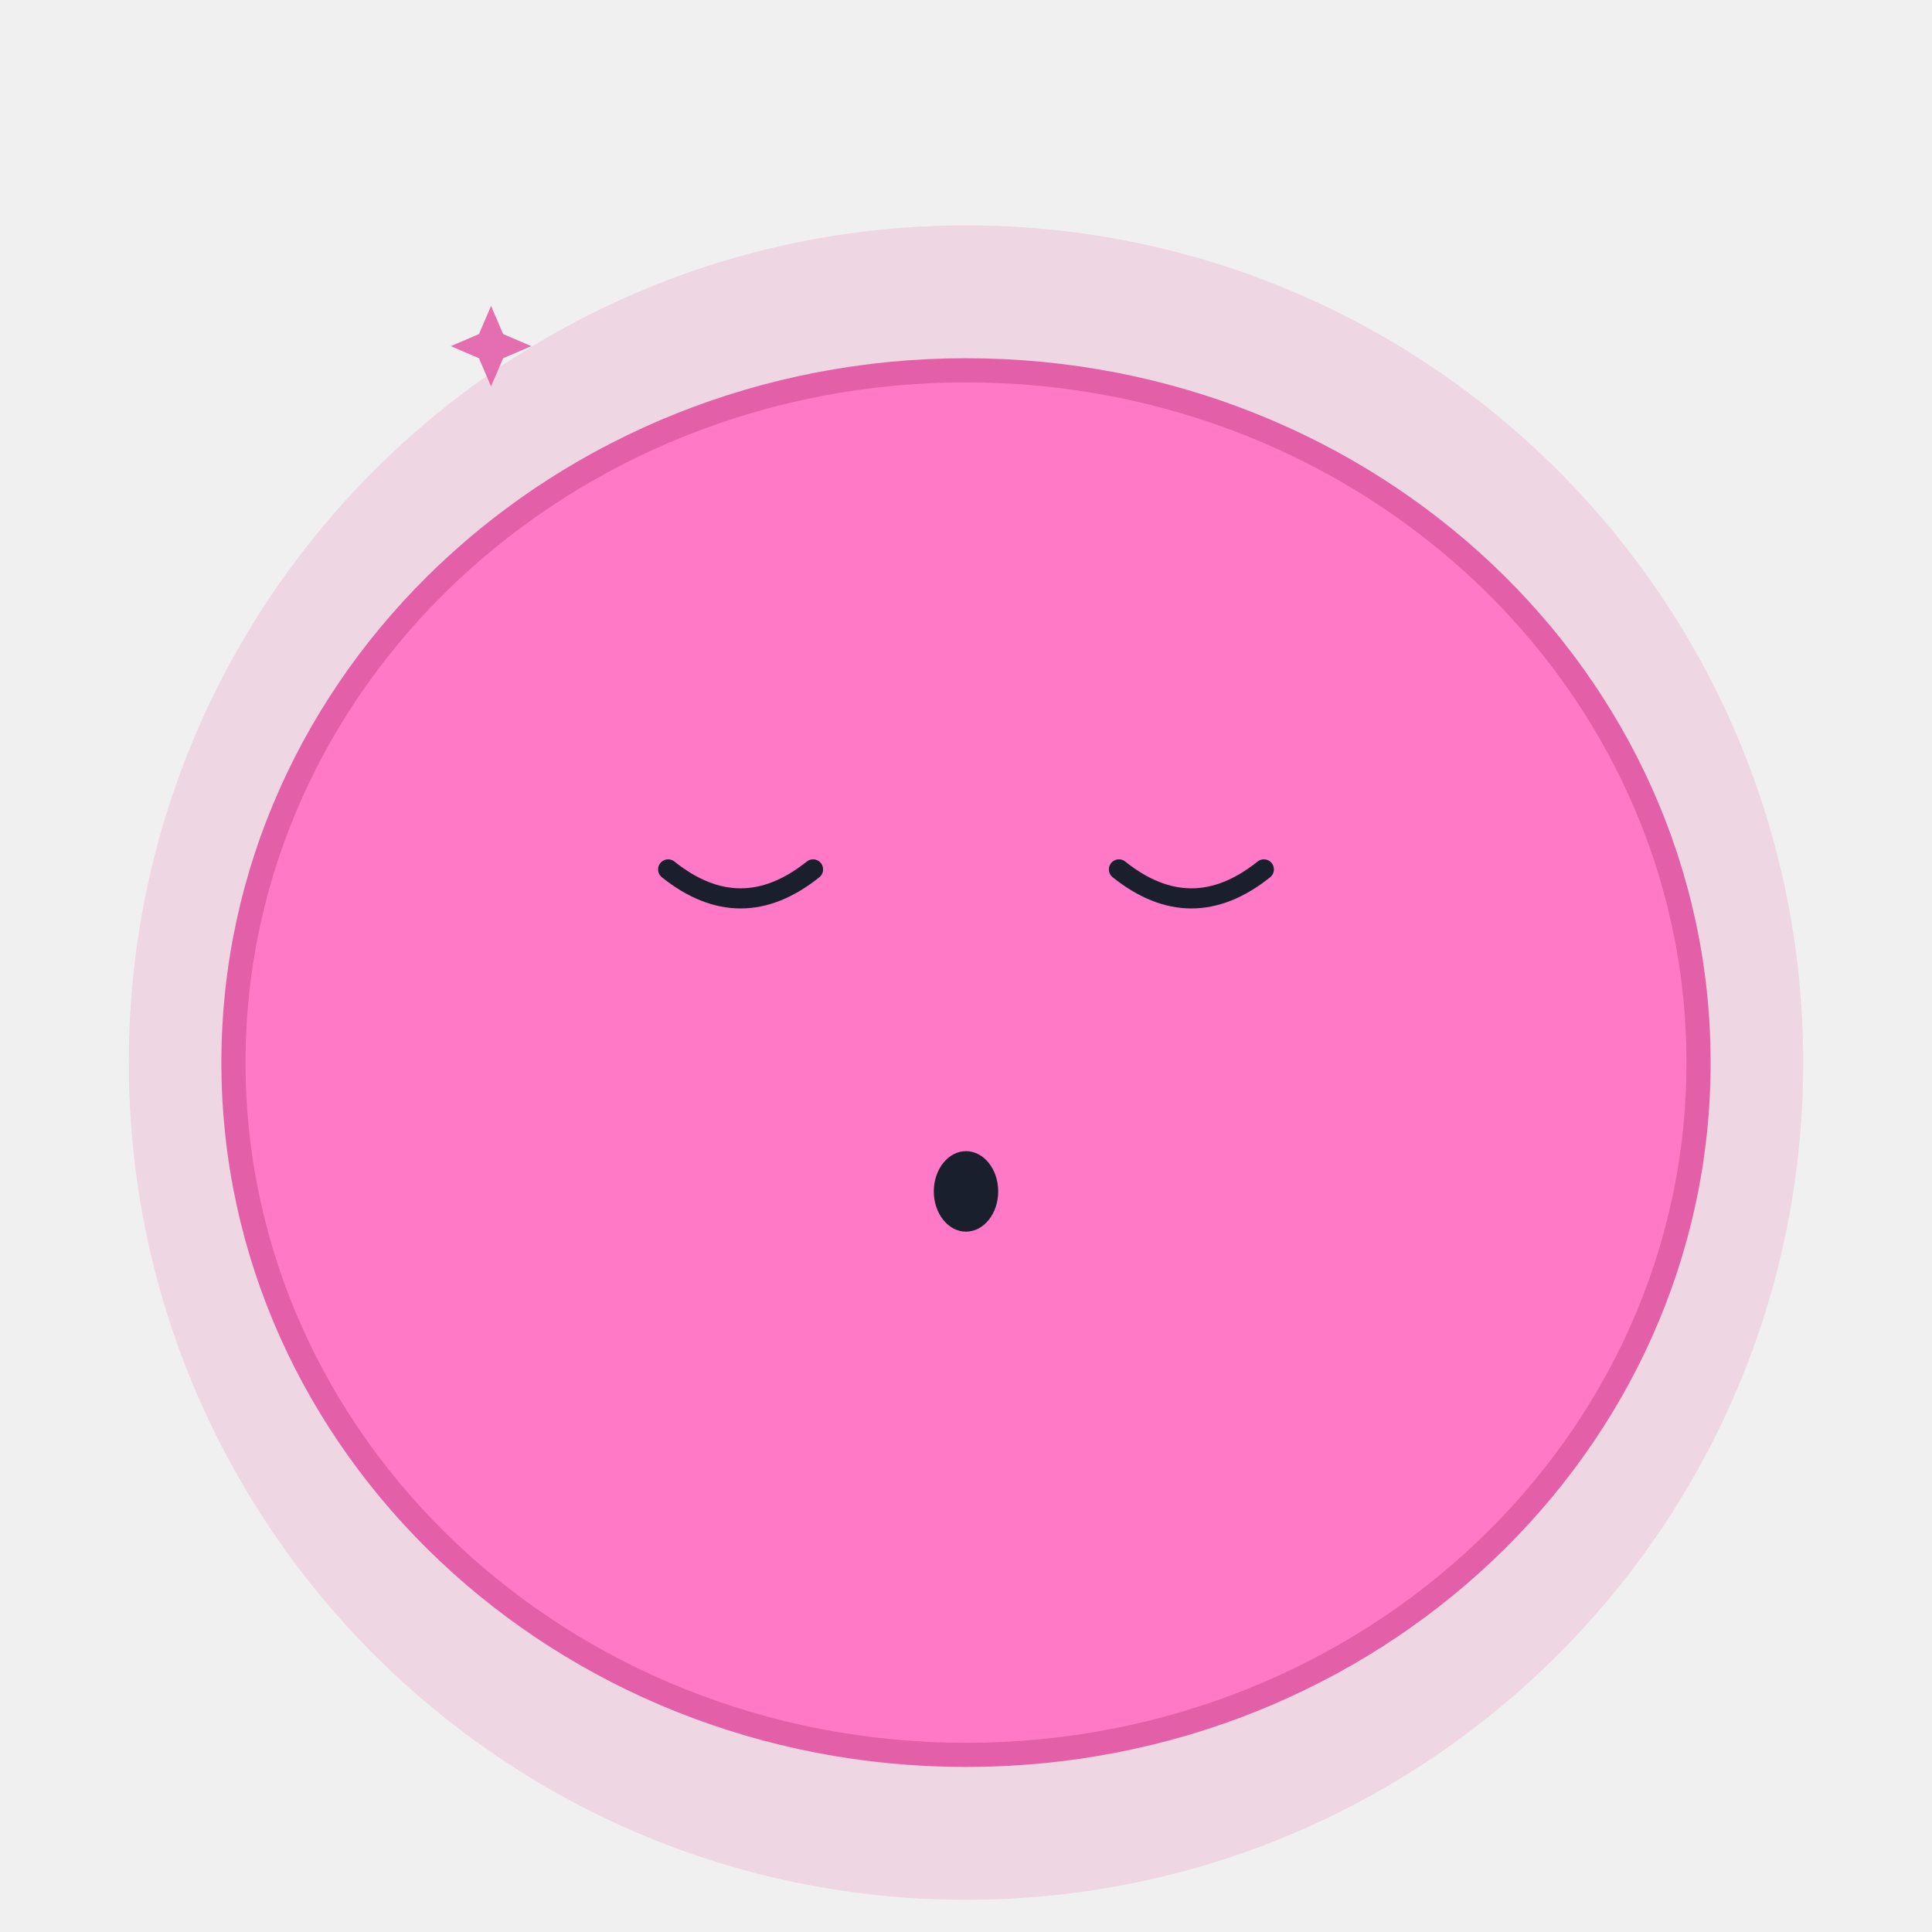
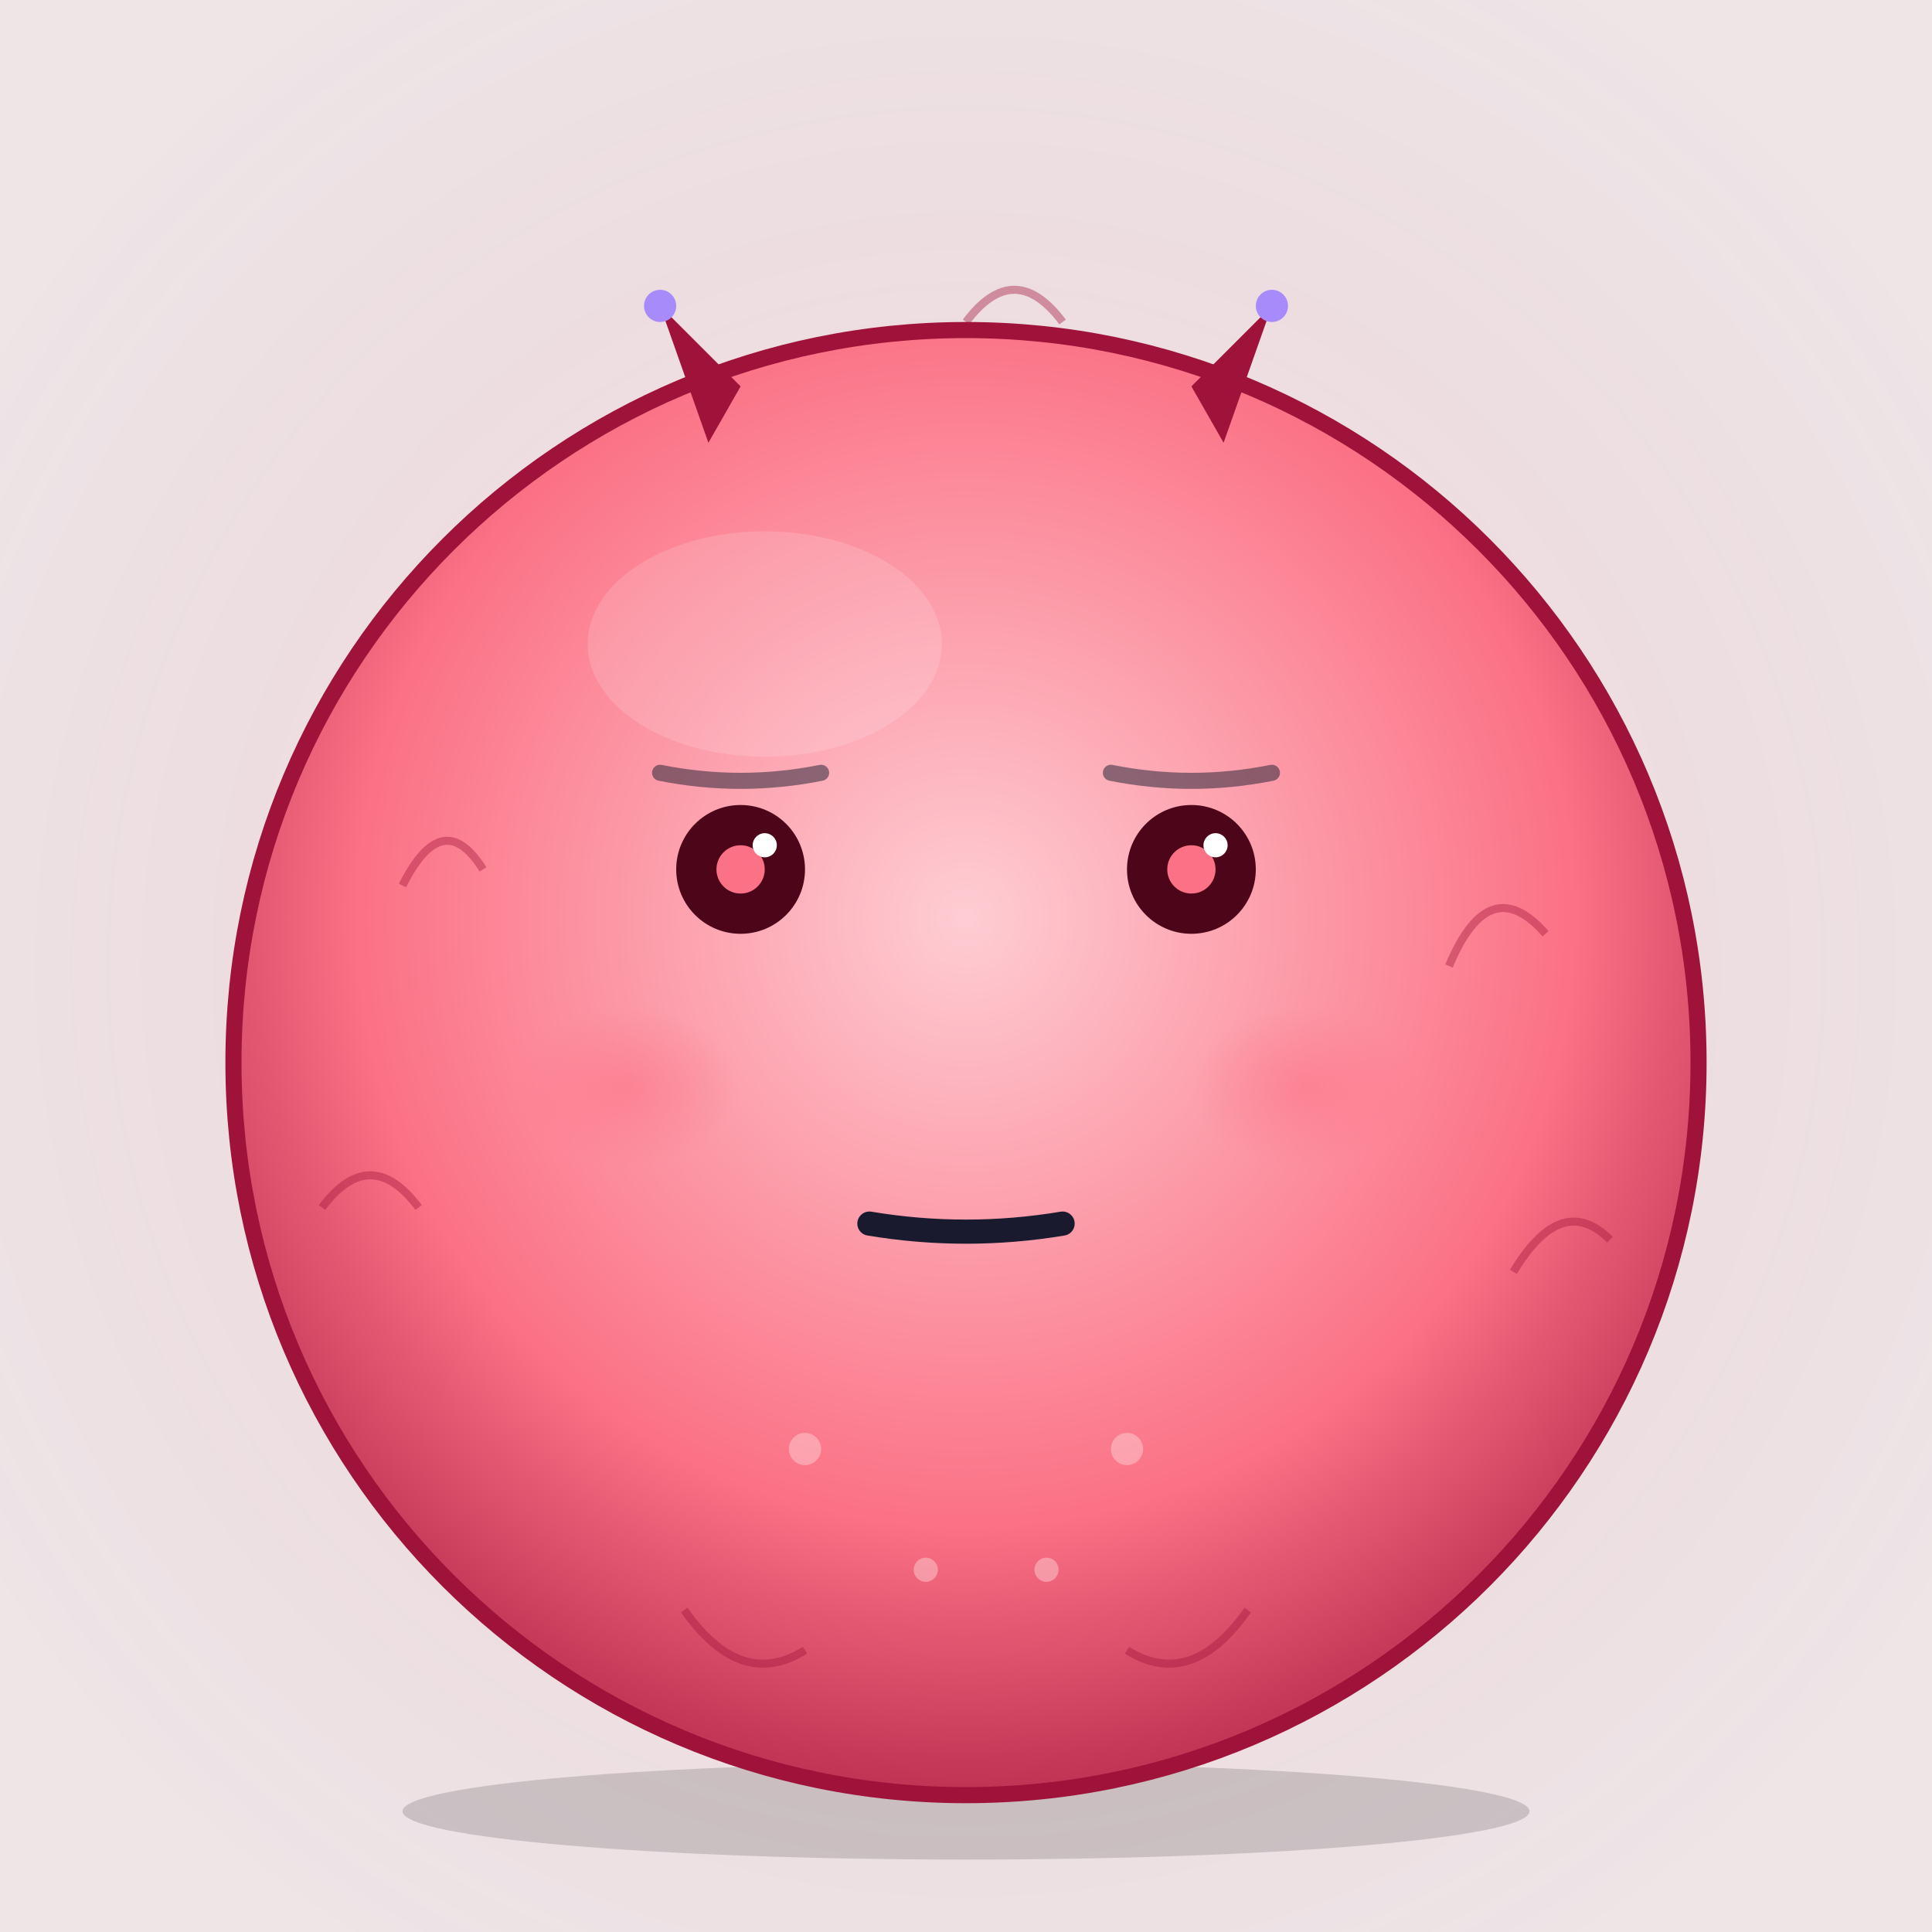
- <svg xmlns="http://www.w3.org/2000/svg" viewBox="0 0 240 240" width="240" height="240" role="img" aria-label="moki the Lumming (drowsy)">
-   <circle cx="120" cy="132" r="104" fill="#e35fa8" opacity="0.18" />
-   <ellipse cx="120" cy="132" rx="91" ry="86" fill="#ff79c6" stroke="#e35fa8" stroke-width="3" />
-   <g transform="translate(61,43)" fill="#e35fa8" opacity="0.9">
-     <path d="M0,-5 L1.5,-1.5 L5,0 L1.5,1.5 L0,5 L-1.5,1.5 L-5,0 L-1.5,-1.5 Z" />
+ <svg xmlns="http://www.w3.org/2000/svg" viewBox="0 0 240 240" width="240" height="240" role="img" aria-label="Moki the Lumming (drowsy)">
+   <defs>
+     <radialGradient id="bg-moki-drowsy" cx="50%" cy="50%" r="60%">
+       <stop offset="0%" stop-color="#fb7185" stop-opacity="0.18" />
+       <stop offset="100%" stop-color="#be123c" stop-opacity="0.05" />
+     </radialGradient>
+     <radialGradient id="fur-moki-drowsy" cx="50%" cy="40%" r="70%">
+       <stop offset="0%" stop-color="#fecdd3" />
+       <stop offset="60%" stop-color="#fb7185" />
+       <stop offset="100%" stop-color="#9f1239" />
+     </radialGradient>
+     <radialGradient id="cheek-moki-drowsy" cx="50%" cy="50%" r="50%">
+       <stop offset="0%" stop-color="#fb7185" stop-opacity="0.5" />
+       <stop offset="100%" stop-color="#fb7185" stop-opacity="0" />
+     </radialGradient>
+   </defs>
+   <rect width="240" height="240" fill="url(#bg-moki-drowsy)" />
+   <ellipse cx="120" cy="225" rx="70" ry="6" fill="#000" opacity="0.15" />
+   <circle cx="120" cy="132" r="91" fill="url(#fur-moki-drowsy)" stroke="#9f1239" stroke-width="2" />
+   <g opacity="0.4" stroke="#9f1239" stroke-width="1" fill="none">
+     <path d="M50,110 Q55,100 60,108" />
+     <path d="M180,120 Q185,108 192,116" />
+     <path d="M40,150 Q46,142 52,150" />
+     <path d="M188,158 Q194,148 200,154" />
+     <path d="M120,40 Q126,32 132,40" />
+     <path d="M85,200 Q92,210 100,205" />
+     <path d="M155,200 Q148,210 140,205" />
  </g>
-   <path d="M83,108 Q92,115.2 101,108" stroke="#1a1f2e" stroke-width="2.5" fill="none" stroke-linecap="round" />
-   <path d="M139,108 Q148,115.2 157,108" stroke="#1a1f2e" stroke-width="2.5" fill="none" stroke-linecap="round" />
-   <ellipse cx="120" cy="148" rx="4" ry="5" fill="#1a1f2e" />
+   <path d="M88,55 L82,38 L92,48 Z" fill="#9f1239" />
+   <path d="M152,55 L158,38 L148,48 Z" fill="#9f1239" />
+   <circle cx="82" cy="38" r="2" fill="#a78bfa" />
+   <circle cx="158" cy="38" r="2" fill="#a78bfa" />
+   <ellipse cx="78" cy="135" rx="14" ry="10" fill="url(#cheek-moki-drowsy)" />
+   <ellipse cx="162" cy="135" rx="14" ry="10" fill="url(#cheek-moki-drowsy)" />
+   <circle cx="92" cy="108" r="8" fill="#4c0519" />
+   <circle cx="148" cy="108" r="8" fill="#4c0519" />
+   <circle cx="92" cy="108" r="3" fill="#fb7185" />
+   <circle cx="148" cy="108" r="3" fill="#fb7185" />
+   <circle cx="95" cy="105" r="1.5" fill="#fff" />
+   <circle cx="151" cy="105" r="1.5" fill="#fff" />
+   <path d="M82,96 Q92,98 102,96" stroke="#1a1a2e" stroke-width="2" fill="none" stroke-linecap="round" opacity="0.5" />
+   <path d="M138,96 Q148,98 158,96" stroke="#1a1a2e" stroke-width="2" fill="none" stroke-linecap="round" opacity="0.5" />
+   <path d="M108,152 Q120,154 132,152" stroke="#1a1a2e" stroke-width="3" fill="none" stroke-linecap="round" />
+   <g opacity="0.5" fill="#fecdd3">
+     <circle cx="100" cy="180" r="2" />
+     <circle cx="140" cy="180" r="2" />
+     <circle cx="115" cy="195" r="1.5" />
+     <circle cx="130" cy="195" r="1.5" />
+   </g>
+   <ellipse cx="95" cy="80" rx="22" ry="14" fill="#fff" opacity="0.15" />
</svg>
